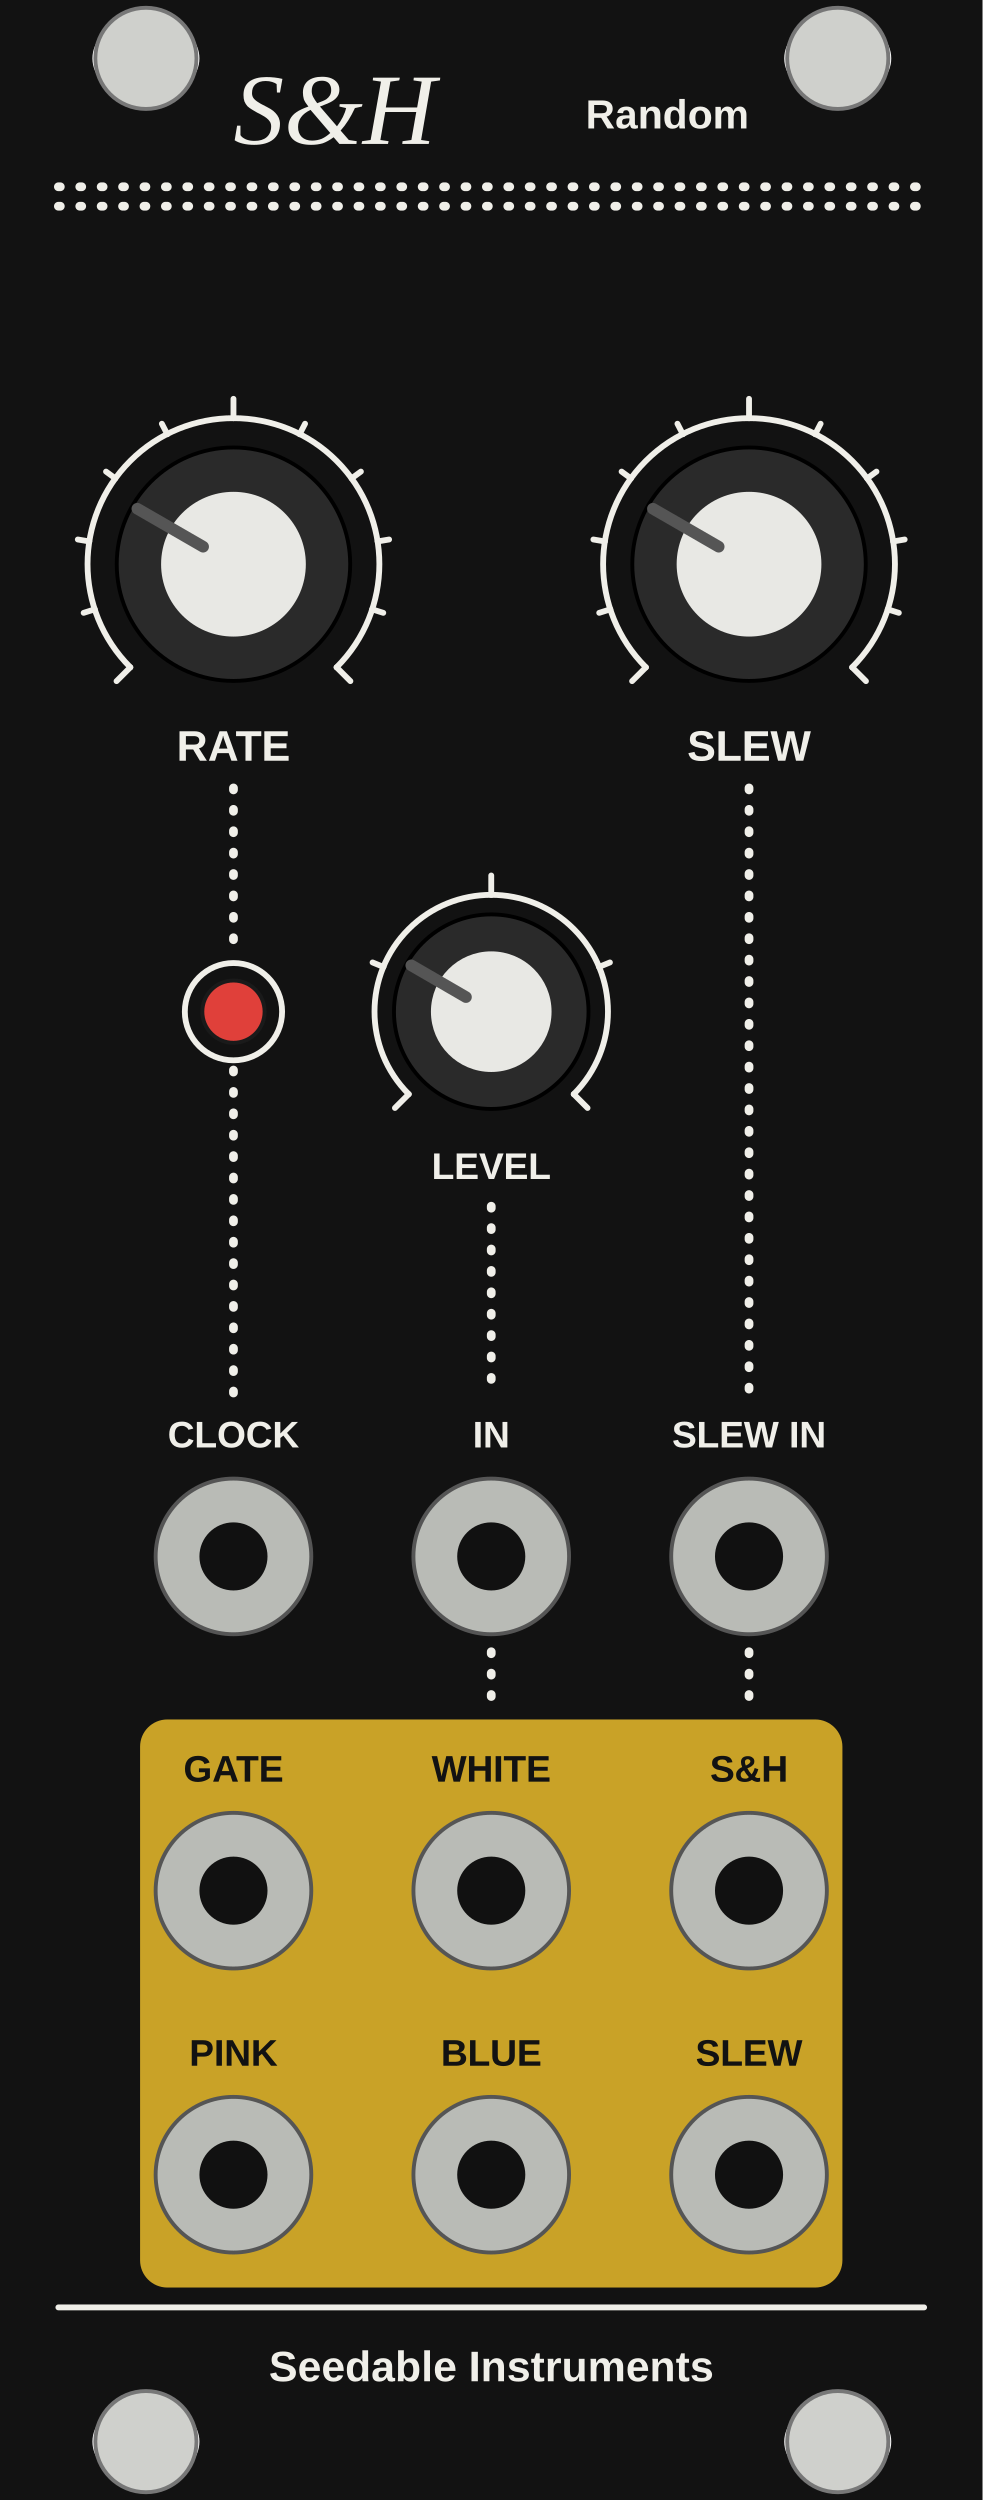
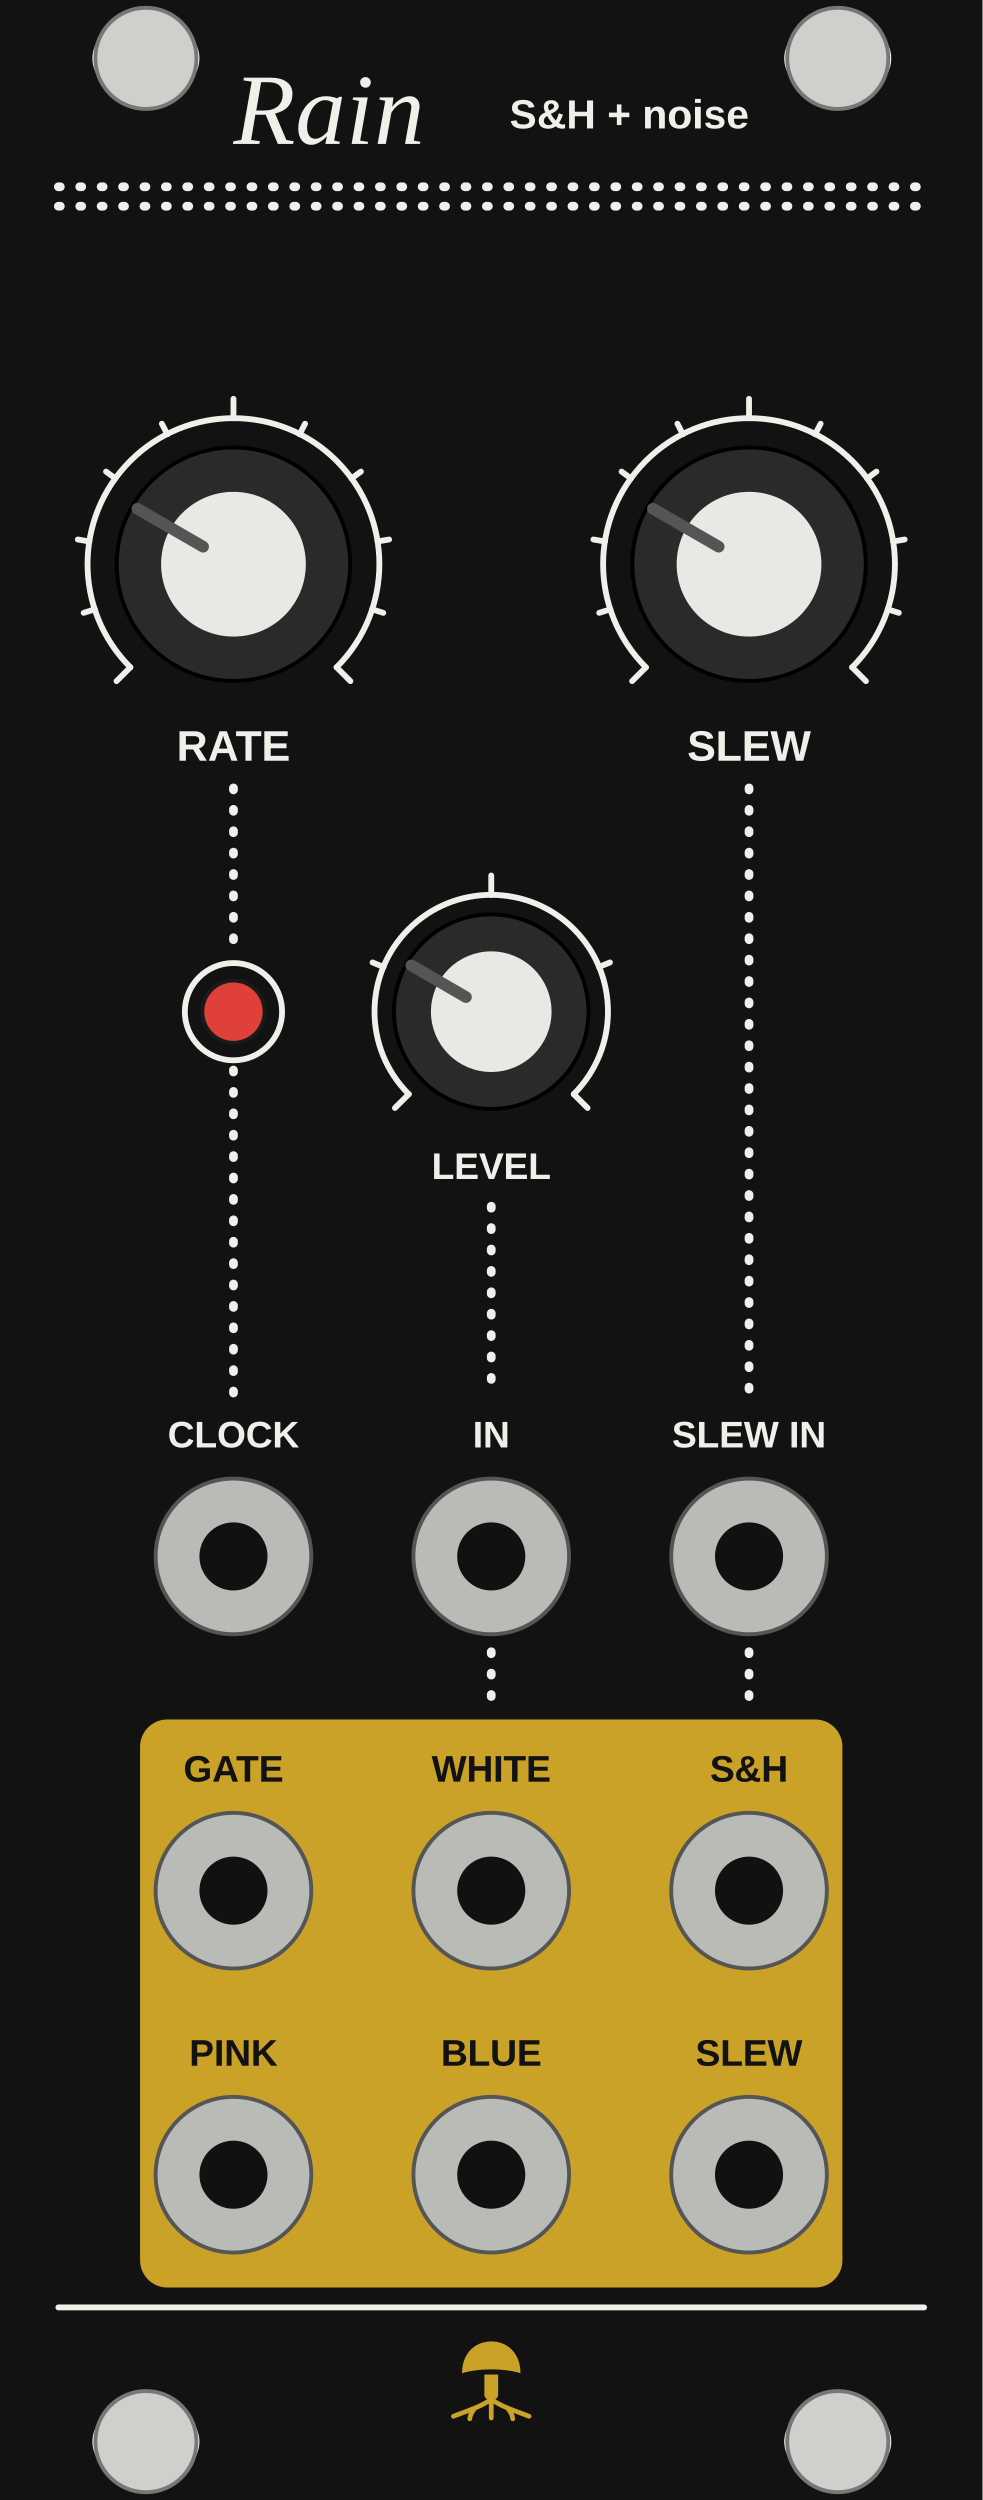
<svg xmlns="http://www.w3.org/2000/svg" width="50.5mm" height="128.5mm" viewBox="0 0 50.5 128.5">
  <style>text{font-family:Arial, Helvetica, sans-serif;font-weight:bold;fill:#f0efe9} .serif{font-family:Georgia, Times New Roman, serif;font-style:italic;font-weight:normal} .silk{stroke:#f0efe9;fill:none;stroke-linecap:round;stroke-linejoin:round} .dots{stroke-dasharray:0.1 1.0;stroke-width:0.45} .copper{fill:#c9a227} .cu-text{fill:#121212} .hole{fill:#ffffff;stroke:none}</style>
  <rect x="0" y="0" width="50.5" height="128.5" fill="#121212" />
  <g id="copper">
    <rect x="7.20" y="88.38" width="36.10" height="29.20" rx="1.4" class="copper" />
    <circle cx="12.00" cy="97.18" r="3.65" class="cu-text" />
    <circle cx="25.25" cy="97.18" r="3.65" class="cu-text" />
    <circle cx="38.50" cy="97.18" r="3.65" class="cu-text" />
    <circle cx="12.00" cy="111.78" r="3.65" class="cu-text" />
    <circle cx="25.25" cy="111.78" r="3.65" class="cu-text" />
    <circle cx="38.50" cy="111.78" r="3.65" class="cu-text" />
    <text x="12.00" y="91.58" font-size="1.9" text-anchor="middle" class="cu-text">GATE</text>
    <text x="25.25" y="91.58" font-size="1.9" text-anchor="middle" class="cu-text">WHITE</text>
    <text x="38.50" y="91.58" font-size="1.9" text-anchor="middle" class="cu-text">S&amp;H</text>
    <text x="12.00" y="106.18" font-size="1.9" text-anchor="middle" class="cu-text">PINK</text>
    <text x="25.25" y="106.18" font-size="1.9" text-anchor="middle" class="cu-text">BLUE</text>
    <text x="38.50" y="106.18" font-size="1.9" text-anchor="middle" class="cu-text">SLEW</text>
  </g>
  <g id="silk">
-     <text x="12.00" y="7.40" font-size="5.2" text-anchor="start" class="serif">S&amp;H</text>
-     <text x="38.50" y="6.60" font-size="2.1" text-anchor="end">Random</text>
+     <text x="12.00" y="7.40" font-size="5.2" text-anchor="start" class="serif">Rain</text>
+     <text x="38.50" y="6.60" font-size="2.1" text-anchor="end">S&amp;H + noise</text>
    <polyline points="3.00,9.60 47.50,9.60" class="silk dots" />
    <polyline points="3.00,10.60 47.50,10.60" class="silk dots" />
-     <text x="25.25" y="122.40" font-size="2.2" text-anchor="middle">Seedable Instruments</text>
+     <path d="M 23.747 121.986 L 23.752 121.837 L 23.766 121.693 L 23.790 121.556 L 23.822 121.425 L 23.863 121.301 L 23.913 121.184 L 23.970 121.074 L 24.034 120.971 L 24.105 120.875 L 24.183 120.787 L 24.268 120.706 L 24.358 120.633 L 24.454 120.568 L 24.555 120.511 L 24.661 120.463 L 24.771 120.422 L 24.886 120.391 L 25.004 120.368 L 25.125 120.355 L 25.250 120.350 L 25.375 120.355 L 25.496 120.368 L 25.614 120.391 L 25.729 120.422 L 25.839 120.463 L 25.945 120.511 L 26.046 120.568 L 26.142 120.633 L 26.232 120.706 L 26.317 120.787 L 26.395 120.875 L 26.466 120.971 L 26.530 121.074 L 26.587 121.184 L 26.637 121.301 L 26.678 121.425 L 26.710 121.556 L 26.734 121.693 L 26.748 121.837 L 26.753 121.986 L 26.630 121.948 L 26.497 121.914 L 26.358 121.885 L 26.212 121.859 L 26.060 121.837 L 25.903 121.819 L 25.743 121.805 L 25.580 121.795 L 25.416 121.789 L 25.250 121.787 L 25.084 121.789 L 24.920 121.795 L 24.757 121.805 L 24.597 121.819 L 24.440 121.837 L 24.288 121.859 L 24.142 121.885 L 24.003 121.914 L 23.870 121.948 Z M 24.896 122.052 L 25.604 122.052 L 25.604 123.091 L 25.602 123.117 L 25.599 123.142 L 25.592 123.165 L 25.584 123.187 L 25.573 123.208 L 25.561 123.228 L 25.546 123.247 L 25.530 123.264 L 25.512 123.281 L 25.493 123.296 L 25.473 123.310 L 25.451 123.324 L 25.428 123.336 L 25.404 123.348 L 25.380 123.359 L 25.355 123.369 L 25.329 123.378 L 25.303 123.386 L 25.276 123.394 L 25.250 123.401 L 25.224 123.394 L 25.197 123.386 L 25.171 123.378 L 25.145 123.369 L 25.120 123.359 L 25.096 123.348 L 25.072 123.336 L 25.049 123.324 L 25.027 123.310 L 25.007 123.296 L 24.988 123.281 L 24.970 123.264 L 24.954 123.247 L 24.939 123.228 L 24.927 123.208 L 24.916 123.187 L 24.908 123.165 L 24.901 123.142 L 24.898 123.117 L 24.896 123.091 Z M 25.219 123.195 L 25.266 123.192 L 25.311 123.207 L 25.347 123.239 L 25.367 123.281 L 25.370 123.329 L 25.355 123.374 L 25.324 123.409 L 25.253 123.463 L 25.177 123.516 L 25.098 123.567 L 25.015 123.616 L 24.929 123.664 L 24.840 123.710 L 24.748 123.754 L 24.654 123.798 L 24.556 123.841 L 24.457 123.883 L 24.355 123.925 L 24.250 123.967 L 24.144 124.008 L 24.035 124.050 L 23.925 124.092 L 23.813 124.134 L 23.699 124.177 L 23.584 124.220 L 23.467 124.265 L 23.348 124.310 L 23.302 124.319 L 23.255 124.308 L 23.216 124.281 L 23.191 124.241 L 23.183 124.194 L 23.193 124.148 L 23.221 124.109 L 23.261 124.084 L 23.380 124.038 L 23.497 123.993 L 23.613 123.949 L 23.727 123.906 L 23.839 123.864 L 23.949 123.823 L 24.056 123.781 L 24.161 123.741 L 24.264 123.700 L 24.363 123.659 L 24.460 123.618 L 24.553 123.577 L 24.644 123.535 L 24.731 123.492 L 24.814 123.449 L 24.894 123.405 L 24.970 123.360 L 25.042 123.314 L 25.110 123.266 L 25.176 123.216 Z M 25.145 123.374 L 25.130 123.329 L 25.133 123.281 L 25.153 123.239 L 25.189 123.207 L 25.234 123.192 L 25.281 123.195 L 25.324 123.216 L 25.390 123.266 L 25.458 123.314 L 25.530 123.360 L 25.606 123.405 L 25.686 123.449 L 25.769 123.492 L 25.856 123.535 L 25.947 123.577 L 26.040 123.618 L 26.137 123.659 L 26.236 123.700 L 26.339 123.741 L 26.444 123.781 L 26.551 123.823 L 26.661 123.864 L 26.773 123.906 L 26.887 123.949 L 27.003 123.993 L 27.120 124.038 L 27.239 124.084 L 27.279 124.109 L 27.307 124.148 L 27.317 124.194 L 27.309 124.241 L 27.284 124.281 L 27.245 124.308 L 27.198 124.319 L 27.152 124.310 L 27.033 124.265 L 26.916 124.220 L 26.801 124.177 L 26.687 124.134 L 26.575 124.092 L 26.465 124.050 L 26.356 124.008 L 26.250 123.967 L 26.145 123.925 L 26.043 123.883 L 25.944 123.841 L 25.846 123.798 L 25.752 123.754 L 25.660 123.710 L 25.571 123.664 L 25.485 123.616 L 25.402 123.567 L 25.323 123.516 L 25.247 123.463 L 25.176 123.409 Z M 25.138 123.266 L 25.164 123.227 L 25.203 123.200 L 25.250 123.191 L 25.297 123.200 L 25.336 123.227 L 25.362 123.266 L 25.372 123.313 L 25.372 124.285 L 25.362 124.332 L 25.336 124.371 L 25.297 124.398 L 25.250 124.407 L 25.203 124.398 L 25.164 124.371 L 25.138 124.332 L 25.128 124.285 L 25.128 123.313 Z M 24.350 123.671 L 24.395 123.656 L 24.443 123.660 L 24.485 123.681 L 24.516 123.717 L 24.531 123.762 L 24.527 123.810 L 24.505 123.852 L 24.480 123.884 L 24.458 123.914 L 24.436 123.943 L 24.417 123.971 L 24.399 123.998 L 24.382 124.024 L 24.367 124.049 L 24.353 124.074 L 24.341 124.098 L 24.329 124.121 L 24.319 124.144 L 24.310 124.167 L 24.302 124.189 L 24.294 124.211 L 24.288 124.233 L 24.282 124.255 L 24.277 124.277 L 24.272 124.299 L 24.268 124.322 L 24.265 124.346 L 24.250 124.391 L 24.218 124.427 L 24.175 124.447 L 24.128 124.450 L 24.083 124.434 L 24.048 124.403 L 24.027 124.360 L 24.024 124.313 L 24.028 124.285 L 24.033 124.255 L 24.039 124.226 L 24.046 124.196 L 24.053 124.167 L 24.062 124.137 L 24.072 124.108 L 24.083 124.078 L 24.096 124.048 L 24.109 124.018 L 24.124 123.988 L 24.140 123.958 L 24.157 123.927 L 24.175 123.897 L 24.195 123.865 L 24.216 123.834 L 24.239 123.801 L 24.262 123.769 L 24.288 123.735 L 24.314 123.702 Z M 25.973 123.810 L 25.969 123.762 L 25.984 123.717 L 26.015 123.681 L 26.057 123.660 L 26.105 123.656 L 26.150 123.671 L 26.186 123.702 L 26.212 123.735 L 26.238 123.769 L 26.261 123.801 L 26.284 123.834 L 26.305 123.865 L 26.325 123.897 L 26.343 123.927 L 26.360 123.958 L 26.376 123.988 L 26.391 124.018 L 26.404 124.048 L 26.417 124.078 L 26.428 124.108 L 26.438 124.137 L 26.447 124.167 L 26.454 124.196 L 26.461 124.226 L 26.467 124.255 L 26.472 124.285 L 26.476 124.313 L 26.473 124.360 L 26.452 124.403 L 26.417 124.434 L 26.372 124.450 L 26.325 124.447 L 26.282 124.427 L 26.250 124.391 L 26.235 124.346 L 26.232 124.322 L 26.228 124.299 L 26.223 124.277 L 26.218 124.255 L 26.212 124.233 L 26.206 124.211 L 26.198 124.189 L 26.190 124.167 L 26.181 124.144 L 26.171 124.121 L 26.159 124.098 L 26.147 124.074 L 26.133 124.049 L 26.118 124.024 L 26.101 123.998 L 26.083 123.971 L 26.064 123.943 L 26.042 123.914 L 26.020 123.884 L 25.995 123.852 Z" class="copper" />
    <polyline points="3.00,118.60 47.50,118.60" class="silk" stroke-width="0.3" />
    <path d="M 6.70 34.30 A 7.5 7.5 0 1 1 17.30 34.30" class="silk" stroke-width="0.3" />
    <polyline points="6.70,34.30 5.99,35.01" class="silk" stroke-width="0.3" />
    <polyline points="4.87,31.32 4.30,31.50" class="silk" stroke-width="0.3" />
    <polyline points="4.59,27.83 4.00,27.73" class="silk" stroke-width="0.3" />
    <polyline points="5.93,24.59 5.45,24.24" class="silk" stroke-width="0.3" />
    <polyline points="8.60,22.32 8.32,21.78" class="silk" stroke-width="0.3" />
    <polyline points="12.00,21.50 12.00,20.50" class="silk" stroke-width="0.3" />
    <polyline points="15.40,22.32 15.68,21.78" class="silk" stroke-width="0.3" />
    <polyline points="18.07,24.59 18.55,24.24" class="silk" stroke-width="0.3" />
    <polyline points="19.41,27.83 20.00,27.73" class="silk" stroke-width="0.3" />
    <polyline points="19.13,31.32 19.70,31.50" class="silk" stroke-width="0.3" />
    <polyline points="17.30,34.30 18.01,35.01" class="silk" stroke-width="0.3" />
    <text x="12.00" y="39.10" font-size="2.2" text-anchor="middle">RATE</text>
    <path d="M 33.20 34.30 A 7.5 7.5 0 1 1 43.80 34.30" class="silk" stroke-width="0.3" />
    <polyline points="33.20,34.30 32.49,35.01" class="silk" stroke-width="0.3" />
    <polyline points="31.37,31.32 30.80,31.50" class="silk" stroke-width="0.3" />
    <polyline points="31.09,27.83 30.50,27.73" class="silk" stroke-width="0.3" />
    <polyline points="32.43,24.59 31.95,24.24" class="silk" stroke-width="0.3" />
    <polyline points="35.10,22.32 34.82,21.78" class="silk" stroke-width="0.3" />
    <polyline points="38.50,21.50 38.50,20.50" class="silk" stroke-width="0.3" />
    <polyline points="41.90,22.32 42.18,21.78" class="silk" stroke-width="0.3" />
    <polyline points="44.57,24.59 45.05,24.24" class="silk" stroke-width="0.3" />
    <polyline points="45.91,27.83 46.50,27.73" class="silk" stroke-width="0.3" />
    <polyline points="45.63,31.32 46.20,31.50" class="silk" stroke-width="0.3" />
    <polyline points="43.80,34.30 44.51,35.01" class="silk" stroke-width="0.3" />
    <text x="38.50" y="39.10" font-size="2.2" text-anchor="middle">SLEW</text>
    <path d="M 21.01 56.24 A 6.0 6.0 0 1 1 29.49 56.24" class="silk" stroke-width="0.3" />
    <polyline points="21.01,56.24 20.30,56.95" class="silk" stroke-width="0.3" />
    <polyline points="19.71,49.70 19.15,49.47" class="silk" stroke-width="0.3" />
    <polyline points="25.25,46.00 25.25,45.00" class="silk" stroke-width="0.3" />
    <polyline points="30.79,49.70 31.35,49.47" class="silk" stroke-width="0.3" />
    <polyline points="29.49,56.24 30.20,56.95" class="silk" stroke-width="0.3" />
    <text x="25.25" y="60.60" font-size="1.9" text-anchor="middle">LEVEL</text>
    <circle cx="12.00" cy="52.00" r="2.5" class="silk" stroke-width="0.3" />
    <text x="12.00" y="74.40" font-size="1.9" text-anchor="middle">CLOCK</text>
    <text x="25.25" y="74.40" font-size="1.9" text-anchor="middle">IN</text>
    <text x="38.50" y="74.40" font-size="1.9" text-anchor="middle">SLEW IN</text>
    <polyline points="12.00,40.50 12.00,49.00" class="silk dots" />
    <polyline points="12.00,55.00 12.00,71.60" class="silk dots" />
    <polyline points="25.25,62.00 25.25,71.60" class="silk dots" />
    <polyline points="38.50,40.50 38.50,71.60" class="silk dots" />
    <polyline points="25.25,84.90 25.25,87.68" class="silk dots" />
    <polyline points="38.50,84.90 38.50,87.68" class="silk dots" />
  </g>
  <g id="holes">
    <circle cx="12.00" cy="29.00" r="3.75" class="hole" />
    <circle cx="38.50" cy="29.00" r="3.75" class="hole" />
    <circle cx="25.25" cy="52.00" r="3.75" class="hole" />
    <circle cx="12.00" cy="52.00" r="1.60" class="hole" />
    <circle cx="12.00" cy="80.00" r="3.25" class="hole" />
    <circle cx="25.25" cy="80.00" r="3.25" class="hole" />
    <circle cx="38.50" cy="80.00" r="3.25" class="hole" />
    <circle cx="12.00" cy="97.18" r="3.25" class="hole" />
    <circle cx="25.25" cy="97.18" r="3.25" class="hole" />
    <circle cx="38.50" cy="97.18" r="3.25" class="hole" />
    <circle cx="12.00" cy="111.78" r="3.25" class="hole" />
    <circle cx="25.25" cy="111.78" r="3.25" class="hole" />
    <circle cx="38.50" cy="111.78" r="3.25" class="hole" />
    <rect x="4.75" y="1.40" width="5.5" height="3.2" rx="1.6" class="hole" />
    <rect x="4.75" y="123.90" width="5.5" height="3.2" rx="1.6" class="hole" />
    <rect x="40.31" y="1.40" width="5.5" height="3.2" rx="1.6" class="hole" />
    <rect x="40.31" y="123.90" width="5.5" height="3.2" rx="1.6" class="hole" />
  </g>
  <g id="mockup">
    <circle cx="12.00" cy="29.00" r="6.0" fill="#2a2a2a" stroke="#000" stroke-width="0.2" />
    <circle cx="12.00" cy="29.00" r="3.72" fill="#e8e8e4" />
    <line x1="10.44" y1="28.10" x2="7.06" y2="26.15" stroke="#555" stroke-width="0.6" stroke-linecap="round" />
    <circle cx="38.50" cy="29.00" r="6.0" fill="#2a2a2a" stroke="#000" stroke-width="0.2" />
    <circle cx="38.50" cy="29.00" r="3.72" fill="#e8e8e4" />
    <line x1="36.94" y1="28.10" x2="33.56" y2="26.15" stroke="#555" stroke-width="0.6" stroke-linecap="round" />
    <circle cx="25.25" cy="52.00" r="5.0" fill="#2a2a2a" stroke="#000" stroke-width="0.2" />
    <circle cx="25.25" cy="52.00" r="3.10" fill="#e8e8e4" />
    <line x1="23.95" y1="51.25" x2="21.14" y2="49.62" stroke="#555" stroke-width="0.6" stroke-linecap="round" />
    <circle cx="12.00" cy="52.00" r="1.6" fill="#e0403a" stroke="#1a1a1a" stroke-width="0.2" />
    <circle cx="12.00" cy="80.00" r="4.0" fill="#b9bbb6" stroke="#555" stroke-width="0.2" />
    <circle cx="12.00" cy="80.00" r="1.75" fill="#111" />
    <circle cx="25.25" cy="80.00" r="4.0" fill="#b9bbb6" stroke="#555" stroke-width="0.2" />
    <circle cx="25.25" cy="80.00" r="1.75" fill="#111" />
    <circle cx="38.50" cy="80.00" r="4.0" fill="#b9bbb6" stroke="#555" stroke-width="0.2" />
    <circle cx="38.50" cy="80.00" r="1.75" fill="#111" />
    <circle cx="12.00" cy="97.18" r="4.0" fill="#b9bbb6" stroke="#555" stroke-width="0.2" />
    <circle cx="12.00" cy="97.18" r="1.75" fill="#111" />
    <circle cx="25.25" cy="97.18" r="4.0" fill="#b9bbb6" stroke="#555" stroke-width="0.2" />
    <circle cx="25.25" cy="97.18" r="1.75" fill="#111" />
    <circle cx="38.50" cy="97.18" r="4.0" fill="#b9bbb6" stroke="#555" stroke-width="0.2" />
    <circle cx="38.50" cy="97.18" r="1.75" fill="#111" />
    <circle cx="12.00" cy="111.78" r="4.0" fill="#b9bbb6" stroke="#555" stroke-width="0.2" />
    <circle cx="12.00" cy="111.78" r="1.75" fill="#111" />
    <circle cx="25.25" cy="111.78" r="4.0" fill="#b9bbb6" stroke="#555" stroke-width="0.2" />
    <circle cx="25.25" cy="111.78" r="1.75" fill="#111" />
    <circle cx="38.50" cy="111.78" r="4.0" fill="#b9bbb6" stroke="#555" stroke-width="0.2" />
    <circle cx="38.50" cy="111.78" r="1.75" fill="#111" />
    <circle cx="7.50" cy="3.00" r="2.6" fill="#cfd0cc" stroke="#777" stroke-width="0.2" />
    <circle cx="7.50" cy="125.50" r="2.6" fill="#cfd0cc" stroke="#777" stroke-width="0.2" />
    <circle cx="43.06" cy="3.00" r="2.6" fill="#cfd0cc" stroke="#777" stroke-width="0.2" />
    <circle cx="43.06" cy="125.50" r="2.6" fill="#cfd0cc" stroke="#777" stroke-width="0.2" />
  </g>
</svg>
